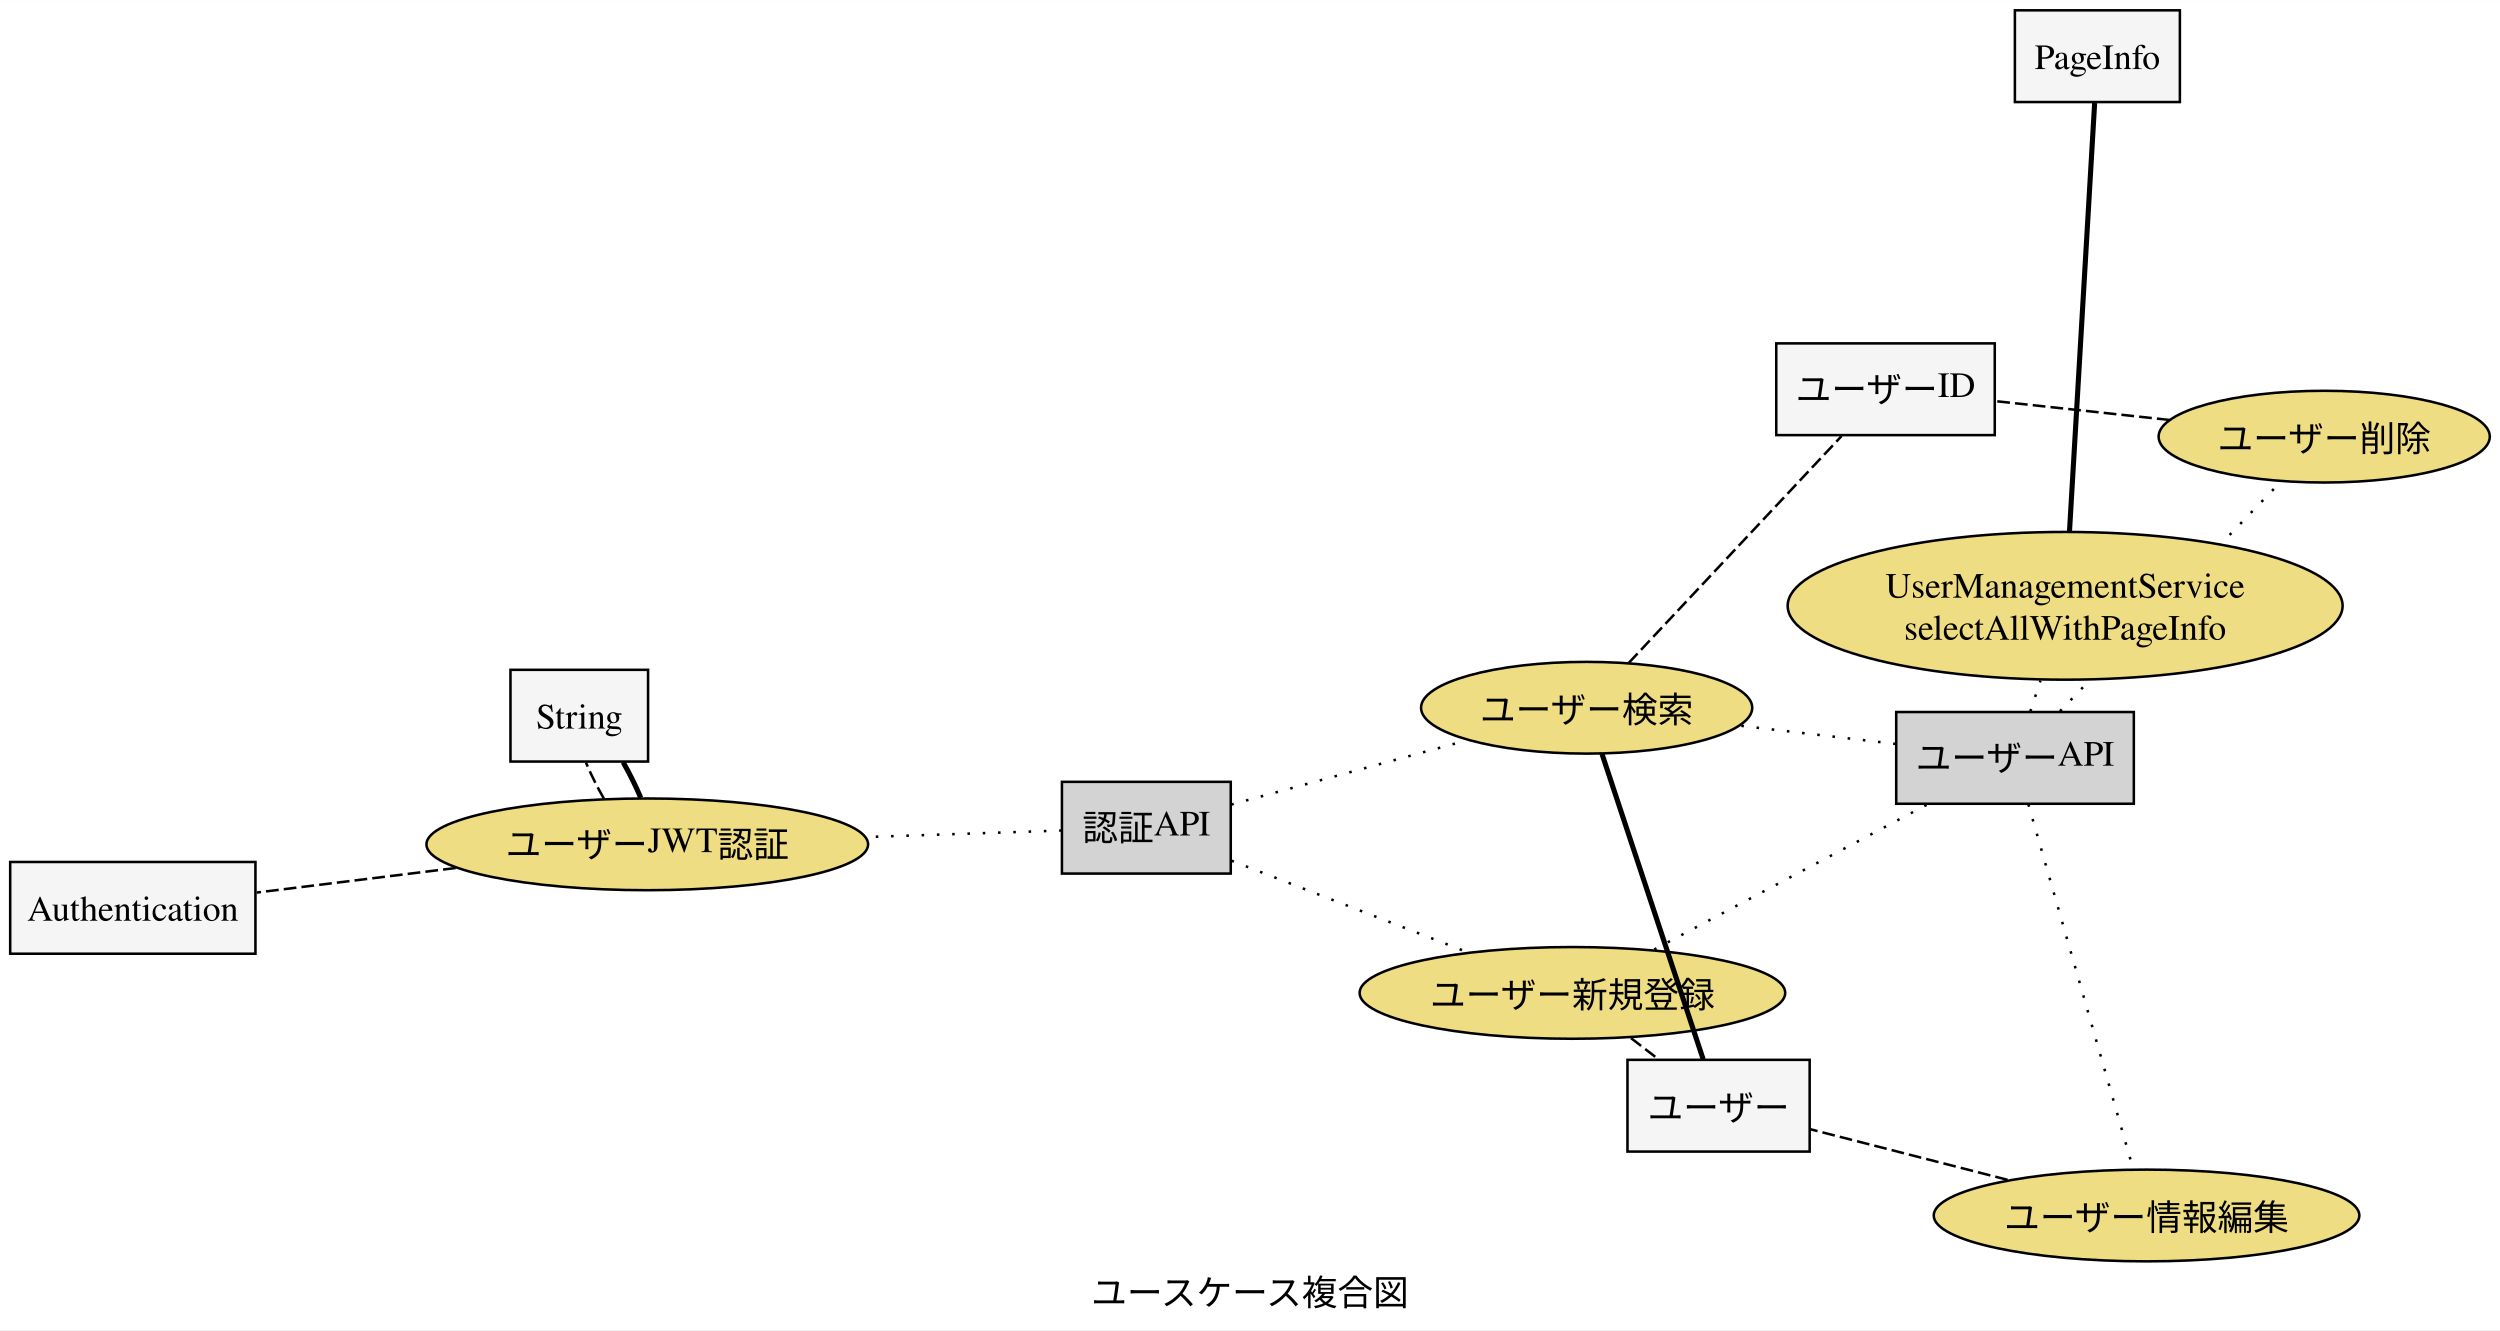
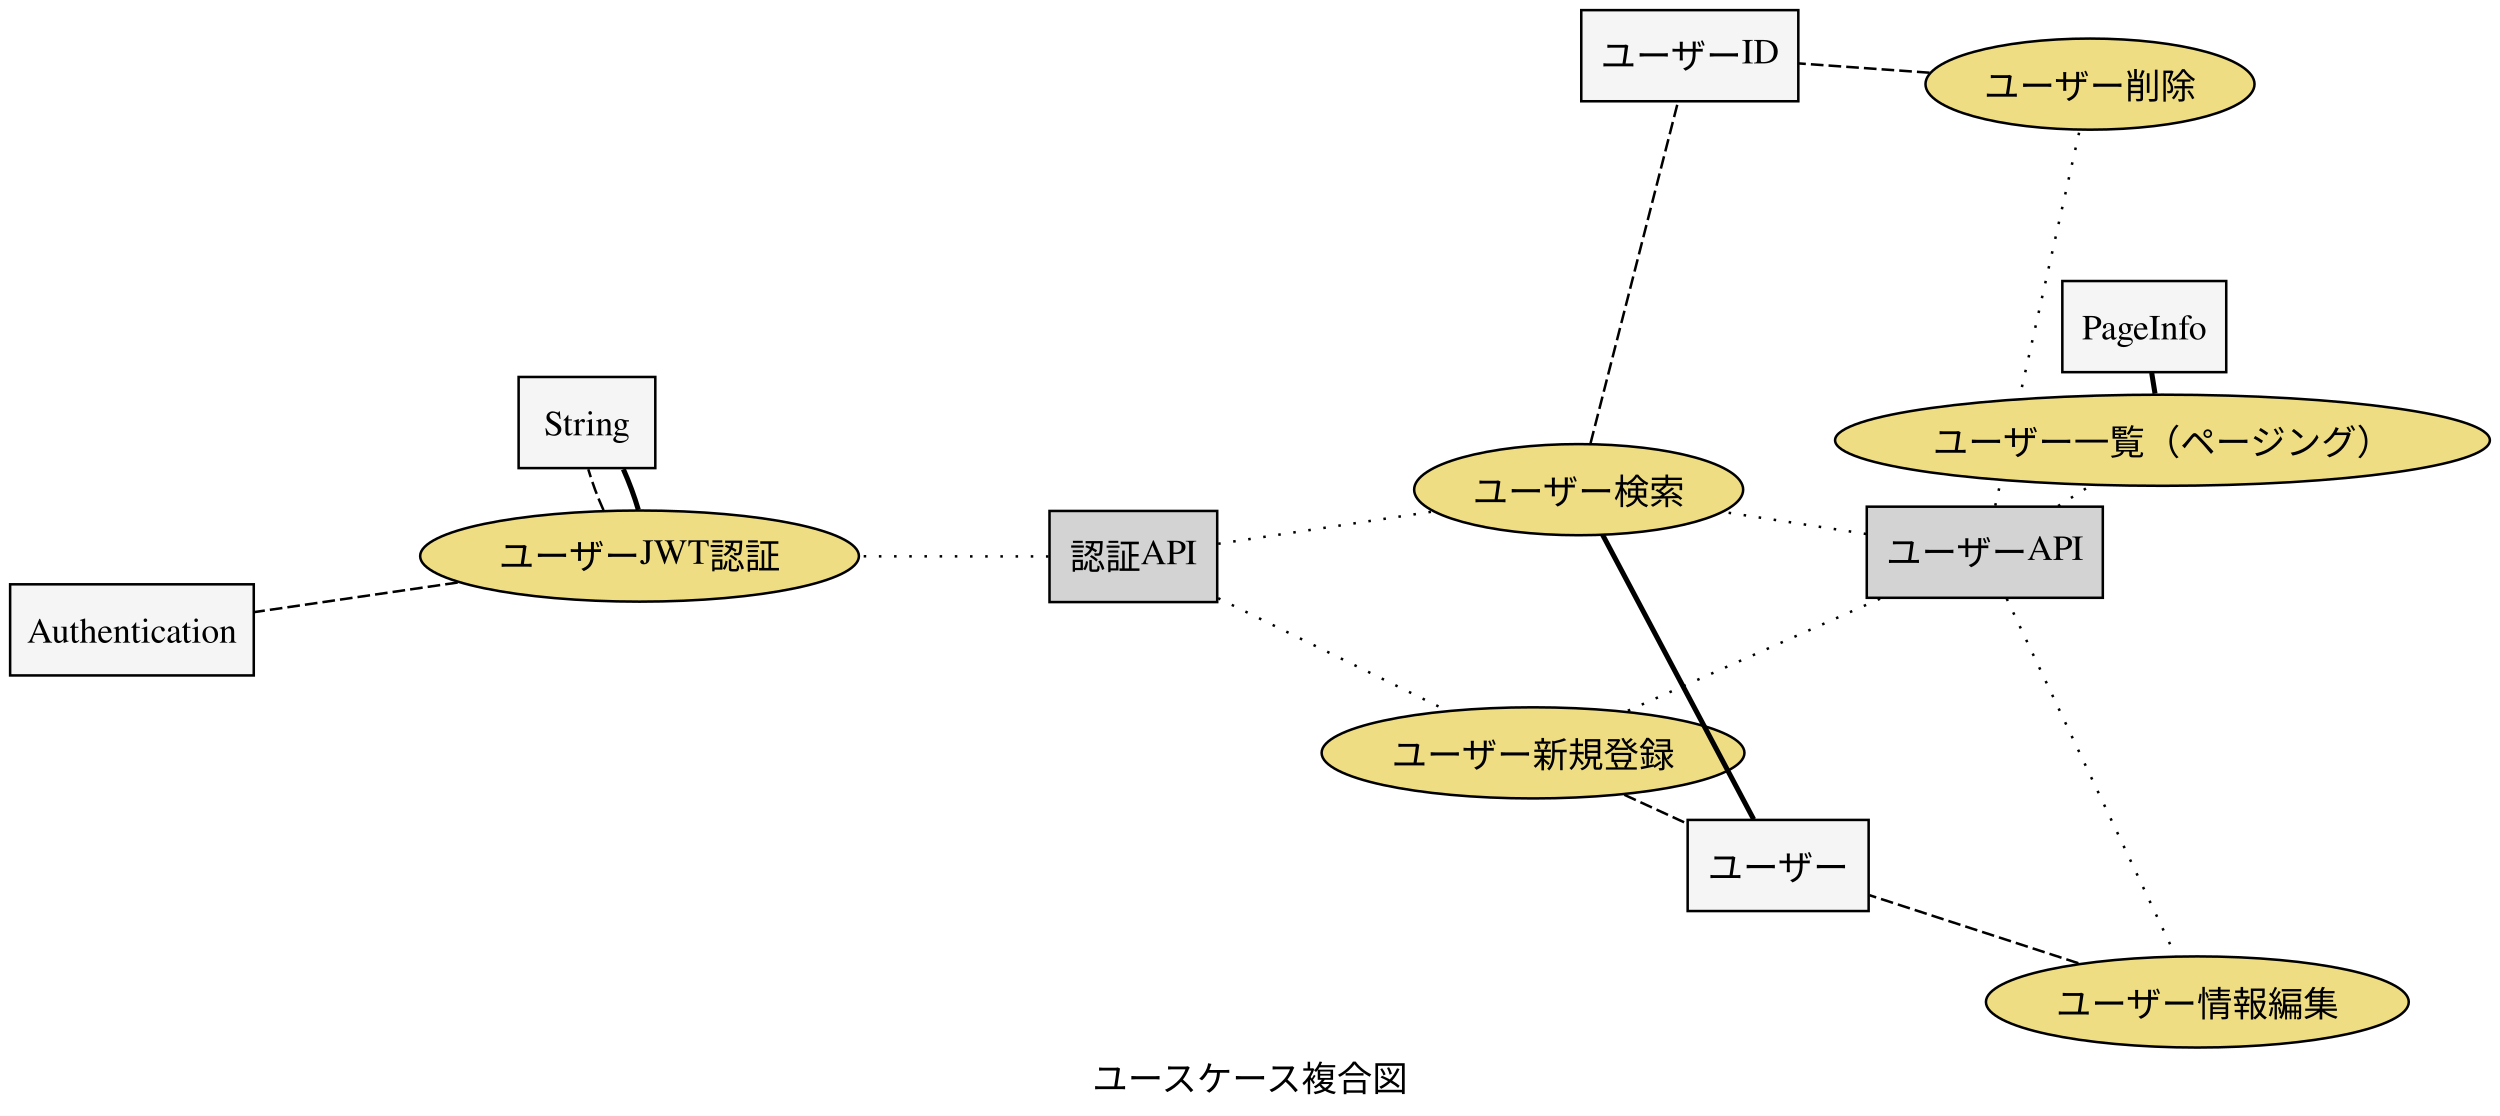
- <svg xmlns="http://www.w3.org/2000/svg" xmlns:xlink="http://www.w3.org/1999/xlink" width="981pt" height="522pt" viewBox="0.00 0.00 981.11 521.96">
-   <g id="graph0" class="graph" transform="scale(1 1) rotate(0) translate(4 494.96)">
-     <polygon fill="white" stroke="none" points="-4,27 -4,-494.96 977.11,-494.96 977.11,27 -4,27" />
-     <text text-anchor="middle" x="486.55" y="17.3" font-family="Times,serif" font-size="14.00">ユースケース複合図</text>
+ <svg xmlns="http://www.w3.org/2000/svg" xmlns:xlink="http://www.w3.org/1999/xlink" width="988pt" height="441pt" viewBox="0.00 0.00 987.63 440.83">
+   <g id="graph0" class="graph" transform="scale(1 1) rotate(0) translate(4 413.83)">
+     <polygon fill="white" stroke="none" points="-4,27 -4,-413.83 983.63,-413.83 983.63,27 -4,27" />
+     <text text-anchor="middle" x="489.82" y="17.3" font-family="Times,serif" font-size="14.00">ユースケース複合図</text>
    <g id="node1" class="node">
      <g id="a_node1">
        <a xlink:href="./application.html#com.example.sms.service.system.auth.AuthApiService" xlink:title="AuthApiService.authenticateUser(Authentication, String, String)">
-           <ellipse fill="#eedd82" stroke="black" cx="250.02" cy="-163.65" rx="86.67" ry="18" />
-           <text text-anchor="middle" x="250.02" y="-158.6" font-family="Times,serif" font-size="14.00">ユーザーJWT認証</text>
+           <ellipse fill="#eedd82" stroke="black" cx="248.65" cy="-194.15" rx="86.67" ry="18" />
+           <text text-anchor="middle" x="248.65" y="-189.1" font-family="Times,serif" font-size="14.00">ユーザーJWT認証</text>
        </a>
      </g>
    </g>
    <g id="node2" class="node">
      <g id="a_node2">
        <a xlink:title="String">
-           <polygon fill="whitesmoke" stroke="black" points="250.33,-232.14 196.33,-232.14 196.33,-196.14 250.33,-196.14 250.33,-232.14" />
-           <text text-anchor="middle" x="223.33" y="-209.09" font-family="Times,serif" font-size="14.00">String</text>
+           <polygon fill="whitesmoke" stroke="black" points="254.88,-264.91 200.88,-264.91 200.88,-228.91 254.88,-228.91 254.88,-264.91" />
+           <text text-anchor="middle" x="227.88" y="-241.86" font-family="Times,serif" font-size="14.00">String</text>
        </a>
      </g>
    </g>
    <g id="edge2" class="edge">
-       <path fill="none" stroke="black" stroke-dasharray="5,2" d="M232.96,-181.65C230.34,-186.22 227.9,-191.12 225.98,-195.7" />
+       <path fill="none" stroke="black" stroke-dasharray="5,2" d="M234.42,-212.28C232.06,-217.5 229.94,-223.2 228.4,-228.44" />
    </g>
    <g id="node3" class="node">
      <g id="a_node3">
        <a xlink:title="Authentication">
-           <polygon fill="whitesmoke" stroke="black" points="96.25,-156.73 0,-156.73 0,-120.73 96.25,-120.73 96.25,-156.73" />
-           <text text-anchor="middle" x="48.13" y="-133.68" font-family="Times,serif" font-size="14.00">Authentication</text>
+           <polygon fill="whitesmoke" stroke="black" points="96.25,-183 0,-183 0,-147 96.25,-147 96.25,-183" />
+           <text text-anchor="middle" x="48.13" y="-159.95" font-family="Times,serif" font-size="14.00">Authentication</text>
        </a>
      </g>
    </g>
    <g id="edge3" class="edge">
-       <path fill="none" stroke="black" stroke-dasharray="5,2" d="M174.84,-154.37C148.72,-151.15 120.13,-147.62 96.73,-144.73" />
+       <path fill="none" stroke="black" stroke-dasharray="5,2" d="M176.82,-183.71C150.19,-179.84 120.63,-175.54 96.57,-172.04" />
    </g>
    <g id="edge1" class="edge">
-       <path fill="none" stroke="black" stroke-width="2" d="M240.56,-195.85C243.15,-191.31 245.57,-186.44 247.46,-181.9" />
+       <path fill="none" stroke="black" stroke-width="2" d="M242.25,-228.48C244.57,-223.28 246.67,-217.62 248.18,-212.42" />
    </g>
    <g id="node4" class="node">
      <g id="a_node4">
        <a xlink:title="AuthApiController">
-           <polygon fill="lightgray" stroke="black" points="479,-188.18 412.75,-188.18 412.75,-152.18 479,-152.18 479,-188.18" />
-           <text text-anchor="middle" x="445.88" y="-165.13" font-family="Times,serif" font-size="14.00">認証API</text>
+           <polygon fill="lightgray" stroke="black" points="476.86,-211.98 410.61,-211.98 410.61,-175.98 476.86,-175.98 476.86,-211.98" />
+           <text text-anchor="middle" x="443.74" y="-188.93" font-family="Times,serif" font-size="14.00">認証API</text>
        </a>
      </g>
    </g>
    <g id="edge4" class="edge">
-       <path fill="none" stroke="black" stroke-dasharray="1,5" d="M412.65,-169.07C391.48,-168.37 363,-167.42 335.8,-166.51" />
+       <path fill="none" stroke="black" stroke-dasharray="1,5" d="M410.2,-194.01C389.5,-194.03 361.92,-194.05 335.41,-194.07" />
    </g>
    <g id="node8" class="node">
      <g id="a_node8">
        <a xlink:href="./application.html#com.example.sms.service.system.user.UserManagementService" xlink:title="UserManagementService.find(UserId)">
-           <ellipse fill="#eedd82" stroke="black" cx="618.67" cy="-217.26" rx="64.99" ry="18" />
-           <text text-anchor="middle" x="618.67" y="-211.46" font-family="Times,serif" font-size="14.00">ユーザー検索</text>
+           <ellipse fill="#eedd82" stroke="black" cx="619.65" cy="-220.39" rx="64.99" ry="18" />
+           <text text-anchor="middle" x="619.65" y="-214.59" font-family="Times,serif" font-size="14.00">ユーザー検索</text>
        </a>
      </g>
    </g>
    <g id="edge10" class="edge">
-       <path fill="none" stroke="black" stroke-dasharray="1,5" d="M479.19,-179.26C505.48,-186.42 542.46,-196.5 571.74,-204.47" />
+       <path fill="none" stroke="black" stroke-dasharray="1,5" d="M477.24,-199.01C501.16,-202.6 533.95,-207.53 562.03,-211.74" />
    </g>
    <g id="node10" class="node">
      <g id="a_node10">
        <a xlink:href="./application.html#com.example.sms.service.system.user.UserManagementService" xlink:title="UserManagementService.register(User)">
-           <ellipse fill="#eedd82" stroke="black" cx="613.09" cy="-105.35" rx="83.52" ry="18" />
-           <text text-anchor="middle" x="613.09" y="-99.55" font-family="Times,serif" font-size="14.00">ユーザー新規登録</text>
+           <ellipse fill="#eedd82" stroke="black" cx="601.63" cy="-116.41" rx="83.52" ry="18" />
+           <text text-anchor="middle" x="601.63" y="-110.61" font-family="Times,serif" font-size="14.00">ユーザー新規登録</text>
        </a>
      </g>
    </g>
    <g id="edge13" class="edge">
-       <path fill="none" stroke="black" stroke-dasharray="1,5" d="M479.31,-157.22C505.91,-146.91 543.24,-132.43 571.71,-121.39" />
+       <path fill="none" stroke="black" stroke-dasharray="1,5" d="M477.22,-177.53C503.74,-164.5 540.65,-146.37 567.38,-133.24" />
    </g>
    <g id="node5" class="node">
      <g id="a_node5">
        <a xlink:href="./application.html#com.example.sms.service.system.user.UserManagementService" xlink:title="UserManagementService.delete(UserId)">
-           <ellipse fill="#eedd82" stroke="black" cx="908.12" cy="-323.65" rx="64.99" ry="18" />
-           <text text-anchor="middle" x="908.12" y="-317.85" font-family="Times,serif" font-size="14.00">ユーザー削除</text>
+           <ellipse fill="#eedd82" stroke="black" cx="821.66" cy="-380.6" rx="64.99" ry="18" />
+           <text text-anchor="middle" x="821.66" y="-374.8" font-family="Times,serif" font-size="14.00">ユーザー削除</text>
        </a>
      </g>
    </g>
    <g id="node6" class="node">
      <g id="a_node6">
        <a xlink:title="UserId">
-           <polygon fill="whitesmoke" stroke="black" points="778.83,-360.25 693.08,-360.25 693.08,-324.25 778.83,-324.25 778.83,-360.25" />
-           <text text-anchor="middle" x="735.95" y="-337.2" font-family="Times,serif" font-size="14.00">ユーザーID</text>
+           <polygon fill="whitesmoke" stroke="black" points="706.43,-409.83 620.68,-409.83 620.68,-373.83 706.43,-373.83 706.43,-409.83" />
+           <text text-anchor="middle" x="663.56" y="-386.78" font-family="Times,serif" font-size="14.00">ユーザーID</text>
        </a>
      </g>
    </g>
    <g id="edge5" class="edge">
-       <path fill="none" stroke="black" stroke-dasharray="5,2" d="M847.42,-330.2C824.86,-332.64 799.75,-335.35 779.08,-337.59" />
+       <path fill="none" stroke="black" stroke-dasharray="5,2" d="M758.27,-385.11C740.91,-386.34 722.51,-387.65 706.59,-388.78" />
    </g>
    <g id="node7" class="node">
      <g id="a_node7">
        <a xlink:title="UserApiController">
-           <polygon fill="lightgray" stroke="black" points="833.41,-215.58 740.16,-215.58 740.16,-179.58 833.41,-179.58 833.41,-215.58" />
-           <text text-anchor="middle" x="786.79" y="-192.53" font-family="Times,serif" font-size="14.00">ユーザーAPI</text>
+           <polygon fill="lightgray" stroke="black" points="826.72,-213.67 733.47,-213.67 733.47,-177.67 826.72,-177.67 826.72,-213.67" />
+           <text text-anchor="middle" x="780.09" y="-190.62" font-family="Times,serif" font-size="14.00">ユーザーAPI</text>
        </a>
      </g>
    </g>
    <g id="edge6" class="edge">
-       <path fill="none" stroke="black" stroke-dasharray="1,5" d="M804.43,-215.91C827.7,-240.09 868.36,-282.33 891.23,-306.11" />
+       <path fill="none" stroke="black" stroke-dasharray="1,5" d="M784.23,-214.08C792.2,-249.53 809.59,-326.88 817.54,-362.27" />
    </g>
    <g id="edge9" class="edge">
-       <path fill="none" stroke="black" stroke-dasharray="1,5" d="M739.96,-203.06C721.11,-205.27 699.13,-207.84 679.1,-210.19" />
+       <path fill="none" stroke="black" stroke-dasharray="1,5" d="M733.25,-202.89C715.68,-205.6 695.51,-208.71 677.08,-211.54" />
    </g>
    <g id="edge12" class="edge">
-       <path fill="none" stroke="black" stroke-dasharray="1,5" d="M752.06,-179.14C720.87,-162.58 675.46,-138.47 645.13,-122.36" />
+       <path fill="none" stroke="black" stroke-dasharray="1,5" d="M738.7,-177.29C708.53,-163.89 668,-145.89 638.85,-132.94" />
    </g>
    <g id="node11" class="node">
      <g id="a_node11">
        <a xlink:href="./application.html#com.example.sms.service.system.user.UserManagementService" xlink:title="UserManagementService.save(User)">
-           <ellipse fill="#eedd82" stroke="black" cx="838.4" cy="-18" rx="83.52" ry="18" />
-           <text text-anchor="middle" x="838.4" y="-12.2" font-family="Times,serif" font-size="14.00">ユーザー情報編集</text>
+           <ellipse fill="#eedd82" stroke="black" cx="864.07" cy="-18" rx="83.52" ry="18" />
+           <text text-anchor="middle" x="864.07" y="-12.2" font-family="Times,serif" font-size="14.00">ユーザー情報編集</text>
        </a>
      </g>
    </g>
    <g id="edge15" class="edge">
-       <path fill="none" stroke="black" stroke-dasharray="1,5" d="M792.02,-179.37C801.91,-144.95 823.25,-70.71 833.15,-36.26" />
+       <path fill="none" stroke="black" stroke-dasharray="1,5" d="M788.76,-177.33C804.9,-143.19 839.35,-70.3 855.45,-36.25" />
    </g>
    <g id="node12" class="node">
      <g id="a_node12">
        <a xlink:href="./application.html#com.example.sms.service.system.user.UserManagementService" xlink:title="UserManagementService.selectAllWithPageInfo()">
-           <ellipse fill="#eedd82" stroke="black" cx="806.45" cy="-257.26" rx="108.89" ry="28.99" />
-           <text text-anchor="middle" x="806.45" y="-260.46" font-family="Times,serif" font-size="14.00">UserManagementService</text>
-           <text text-anchor="middle" x="806.45" y="-243.96" font-family="Times,serif" font-size="14.00">selectAllWithPageInfo</text>
+           <ellipse fill="#eedd82" stroke="black" cx="850.29" cy="-239.91" rx="129.34" ry="18" />
+           <text text-anchor="middle" x="850.29" y="-234.11" font-family="Times,serif" font-size="14.00">ユーザー一覧（ページング）</text>
        </a>
      </g>
    </g>
    <g id="edge17" class="edge">
-       <path fill="none" stroke="black" stroke-dasharray="1,5" d="M792.79,-215.81C794.06,-219.65 795.42,-223.79 796.78,-227.92" />
+       <path fill="none" stroke="black" stroke-dasharray="1,5" d="M809.05,-213.92C813.28,-216.59 817.63,-219.33 821.85,-221.99" />
    </g>
    <g id="edge8" class="edge">
-       <path fill="none" stroke="black" stroke-dasharray="5,2" d="M635.23,-234.9C657.33,-258.46 696.28,-299.97 718.72,-323.88" />
+       <path fill="none" stroke="black" stroke-dasharray="5,2" d="M624.35,-238.74C632.78,-271.65 650.37,-340.36 658.83,-373.36" />
    </g>
    <g id="node9" class="node">
      <g id="a_node9">
        <a xlink:title="User">
-           <polygon fill="whitesmoke" stroke="black" points="706.19,-79.08 634.69,-79.08 634.69,-43.08 706.19,-43.08 706.19,-79.08" />
-           <text text-anchor="middle" x="670.44" y="-55.28" font-family="Times,serif" font-size="14.00">ユーザー</text>
+           <polygon fill="whitesmoke" stroke="black" points="734.21,-89.92 662.71,-89.92 662.71,-53.92 734.21,-53.92 734.21,-89.92" />
+           <text text-anchor="middle" x="698.46" y="-66.12" font-family="Times,serif" font-size="14.00">ユーザー</text>
        </a>
      </g>
    </g>
    <g id="edge7" class="edge">
-       <path fill="none" stroke="black" stroke-width="2" d="M664.4,-79.3C654.43,-109.4 634.63,-169.14 624.68,-199.16" />
+       <path fill="none" stroke="black" stroke-width="2" d="M688.8,-90.13C673.59,-118.78 644.25,-174.05 629.14,-202.5" />
    </g>
    <g id="edge11" class="edge">
-       <path fill="none" stroke="black" stroke-dasharray="5,2" d="M636.09,-87.6C639.58,-84.91 643.18,-82.12 646.69,-79.42" />
+       <path fill="none" stroke="black" stroke-dasharray="5,2" d="M637.69,-99.85C645.75,-96.14 654.31,-92.21 662.37,-88.5" />
    </g>
    <g id="edge14" class="edge">
-       <path fill="none" stroke="black" stroke-dasharray="5,2" d="M783.87,-31.99C758.48,-38.5 728.99,-46.06 706.44,-51.85" />
+       <path fill="none" stroke="black" stroke-dasharray="5,2" d="M817.06,-33.31C790.85,-41.84 758.73,-52.3 734.53,-60.18" />
    </g>
    <g id="node13" class="node">
      <g id="a_node13">
        <a xlink:title="PageInfo">
-           <polygon fill="whitesmoke" stroke="black" points="851.48,-490.96 786.73,-490.96 786.73,-454.96 851.48,-454.96 851.48,-490.96" />
-           <text text-anchor="middle" x="819.11" y="-467.91" font-family="Times,serif" font-size="14.00">PageInfo</text>
+           <polygon fill="whitesmoke" stroke="black" points="875.48,-302.81 810.73,-302.81 810.73,-266.81 875.48,-266.81 875.48,-302.81" />
+           <text text-anchor="middle" x="843.1" y="-279.76" font-family="Times,serif" font-size="14.00">PageInfo</text>
        </a>
      </g>
    </g>
    <g id="edge16" class="edge">
-       <path fill="none" stroke="black" stroke-width="2" d="M818.03,-454.57C815.83,-417.08 810.81,-331.55 808.16,-286.41" />
+       <path fill="none" stroke="black" stroke-width="2" d="M846.03,-266.55C846.46,-263.83 846.91,-261.03 847.35,-258.31" />
    </g>
  </g>
</svg>
